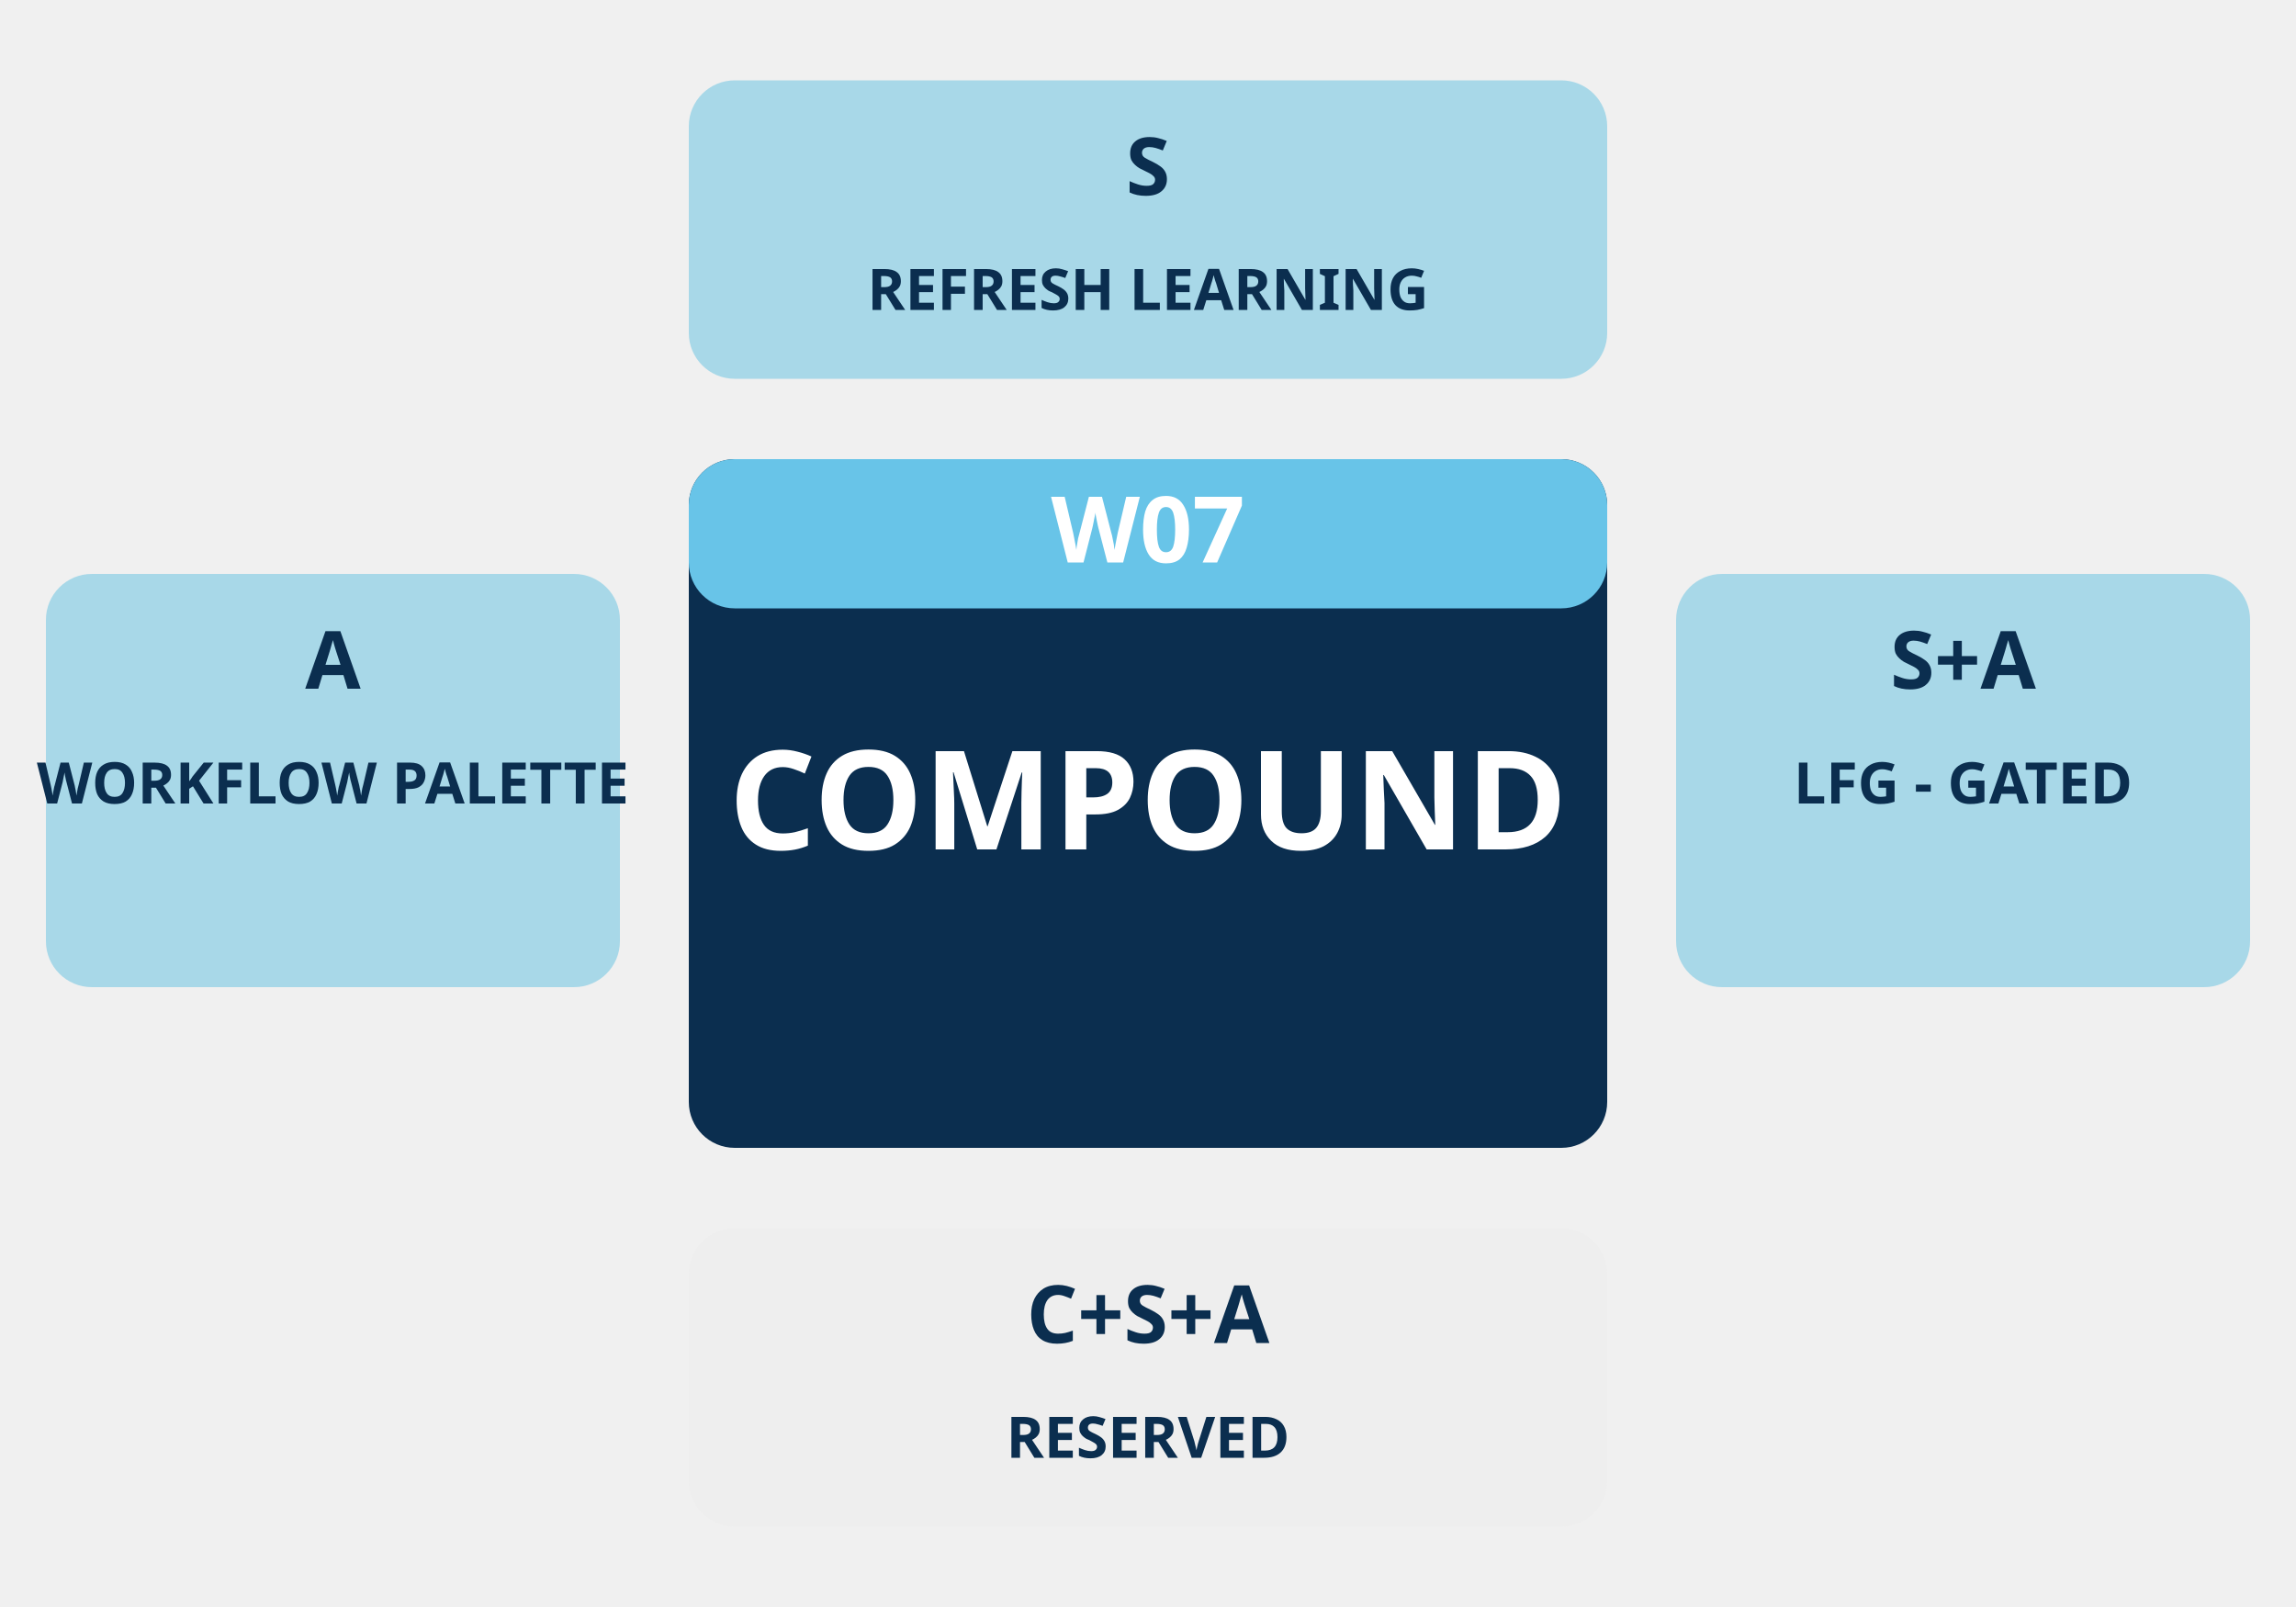
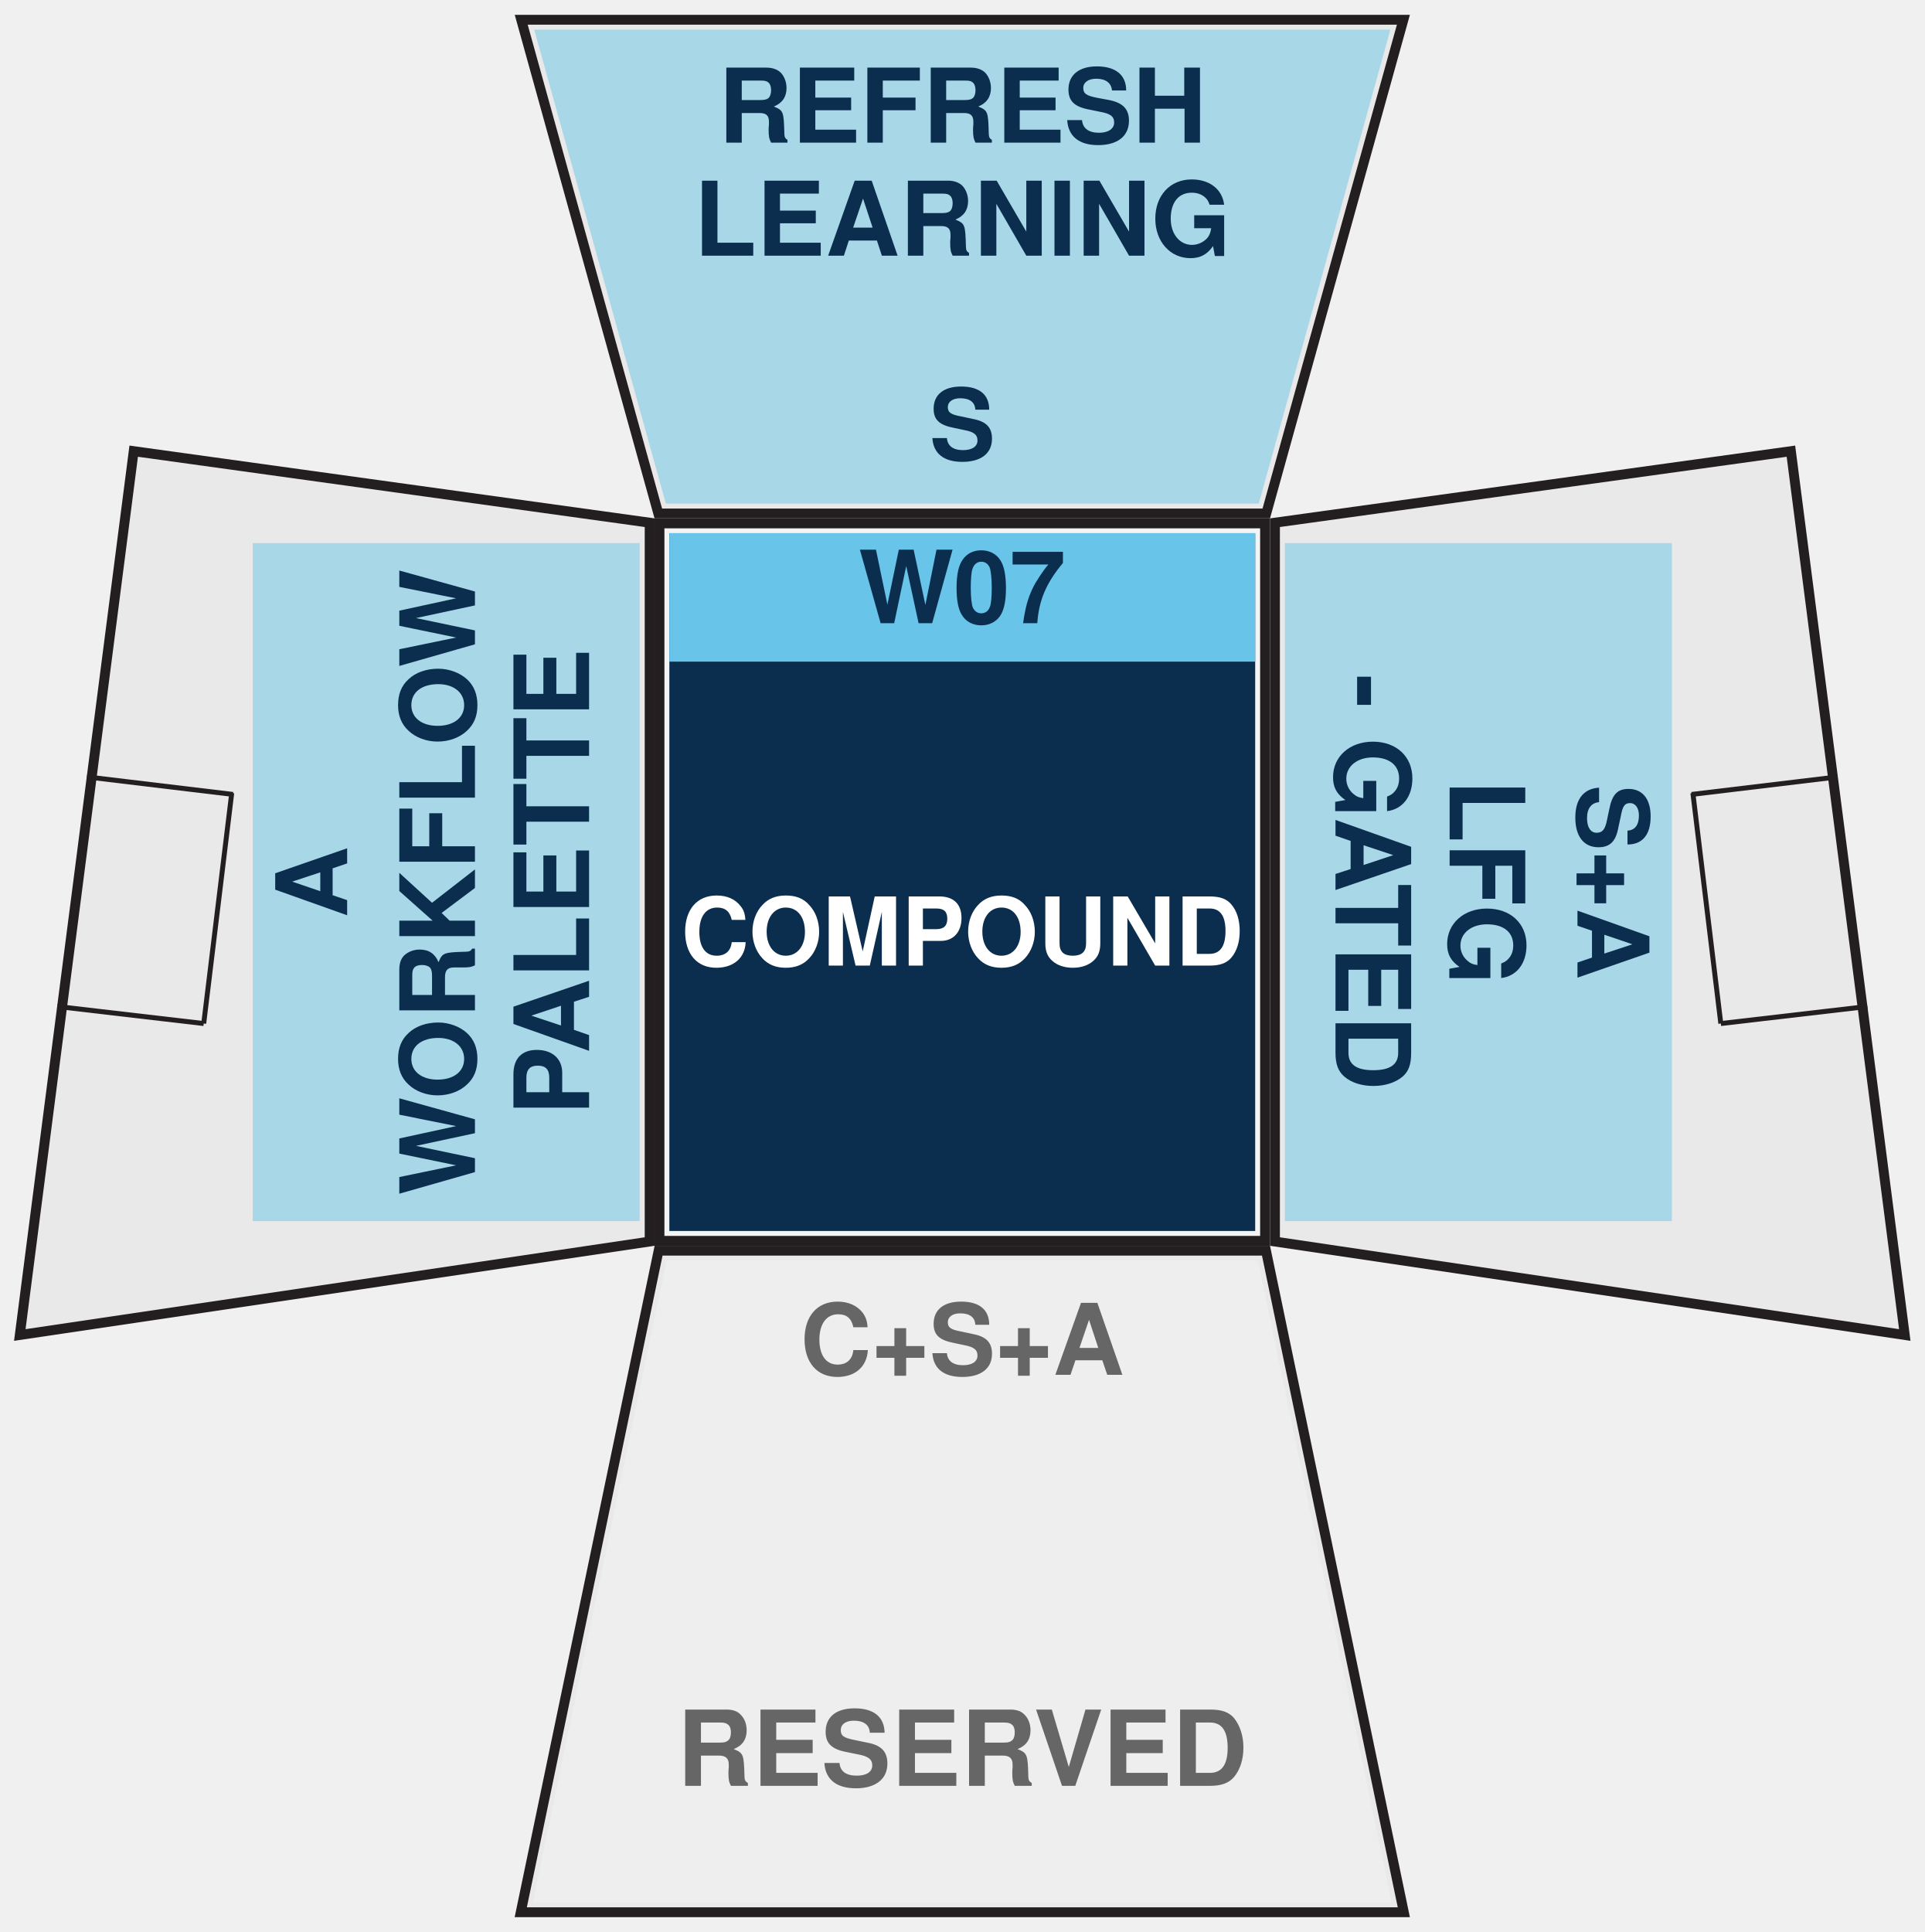
- <svg xmlns="http://www.w3.org/2000/svg" width="200" height="140" viewBox="0 0 200 140" role="img" aria-labelledby="title desc">
-   <style>.id{font:700 8px sans-serif;fill:#fff}.name{font:700 12px sans-serif;fill:#fff}.mod{font:700 7px sans-serif;fill:#0B2E4F;text-anchor:middle}.action{font:700 5px sans-serif;fill:#0B2E4F;text-anchor:middle}</style>
-   <rect x="60" y="40" width="80" height="60" rx="4" fill="#0B2E4F" />
-   <rect x="60" y="40" width="80" height="13" rx="4" fill="#68C4E8" />
-   <text x="100" y="49" class="id" text-anchor="middle">W07</text>
-   <text x="100" y="74" class="name" text-anchor="middle">COMPOUND</text>
-   <rect x="60" y="7" width="80" height="26" rx="4" fill="#A8D8E8" />
-   <text x="100.0" y="17" class="mod">S</text>
-   <text x="100.0" y="27" class="action" textLength="75" lengthAdjust="spacingAndGlyphs">REFRESH LEARNING</text>
-   <rect x="4" y="50" width="50" height="36" rx="4" fill="#A8D8E8" />
-   <text x="29.0" y="60" class="mod">A</text>
-   <text x="29.0" y="70" class="action" textLength="45" lengthAdjust="spacingAndGlyphs">WORKFLOW PALETTE</text>
-   <rect x="146" y="50" width="50" height="36" rx="4" fill="#A8D8E8" />
-   <text x="171.0" y="60" class="mod">S+A</text>
-   <text x="171.0" y="70" class="action" textLength="45" lengthAdjust="spacingAndGlyphs">LFG - GATED</text>
-   <rect x="60" y="107" width="80" height="26" rx="4" fill="#EEEEEE" />
-   <text x="100.0" y="117" class="mod">C+S+A</text>
-   <text x="100.0" y="127" class="action" textLength="75" lengthAdjust="spacingAndGlyphs">RESERVED</text>
+ <svg xmlns="http://www.w3.org/2000/svg" width="97.387pt" height="97.762pt" viewBox="19.836 471.09 97.387 97.762" role="img" aria-labelledby="title desc">
+   <path fill-rule="nonzero" fill="rgb(95.686%, 95.609%, 95.628%)" fill-opacity="1" d="M 53.207 533.879 L 83.852 533.879 L 83.852 497.57 L 53.207 497.57 Z M 53.207 533.879 " />
+   <path fill-rule="nonzero" fill="rgb(13.73%, 12.16%, 12.549%)" fill-opacity="1" d="M 84.102 497.32 L 52.957 497.32 L 52.957 534.129 L 84.102 534.129 Z M 83.602 533.629 L 53.457 533.629 L 53.457 497.824 L 83.602 497.824 Z M 83.602 533.629 " />
+   <path fill-rule="nonzero" fill="rgb(91.364%, 91.206%, 91.246%)" fill-opacity="1" d="M 84.352 533.914 L 84.352 497.539 L 110.461 493.922 L 116.223 538.641 Z M 84.352 533.914 " />
+   <path fill-rule="nonzero" fill="rgb(13.73%, 12.16%, 12.549%)" fill-opacity="1" d="M 110.676 493.637 L 84.102 497.32 L 84.102 534.129 L 116.512 538.938 Z M 110.246 494.203 L 115.934 538.348 L 84.602 533.699 L 84.602 497.758 " />
+   <path fill-rule="nonzero" fill="rgb(91.364%, 91.206%, 91.246%)" fill-opacity="1" d="M 53.148 497.074 L 46.211 472.09 L 90.852 472.09 L 83.914 497.074 Z M 53.148 497.074 " />
+   <path fill-rule="nonzero" fill="rgb(13.73%, 12.16%, 12.549%)" fill-opacity="1" d="M 91.18 471.84 L 45.883 471.84 L 52.957 497.32 L 84.102 497.32 Z M 90.523 472.34 L 83.723 496.824 L 53.34 496.824 L 46.539 472.34 " />
+   <path fill-rule="nonzero" fill="rgb(91.364%, 91.206%, 91.246%)" fill-opacity="1" d="M 46.188 567.852 L 53.16 534.379 L 83.898 534.379 L 90.871 567.852 Z M 46.188 567.852 " />
+   <path fill-rule="nonzero" fill="rgb(13.73%, 12.16%, 12.549%)" fill-opacity="1" d="M 84.102 534.129 L 52.961 534.129 L 45.879 568.102 L 91.18 568.102 Z M 83.695 534.625 L 90.566 567.602 L 46.496 567.602 L 53.363 534.625 " />
+   <path fill="none" stroke-width="2.5" stroke-linecap="butt" stroke-linejoin="miter" stroke="rgb(13.73%, 12.16%, 12.549%)" stroke-opacity="1" stroke-miterlimit="10" d="M 1129.575 3313.239 L 1055.657 3304.361 " transform="matrix(0.0998785, 0, 0, -0.0998785, 0, 841.3237)" />
+   <path fill="none" stroke-width="2.5" stroke-linecap="butt" stroke-linejoin="miter" stroke="rgb(13.73%, 12.16%, 12.549%)" stroke-opacity="1" stroke-miterlimit="10" d="M 1144.633 3196.925 L 1070.441 3188.282 " transform="matrix(0.0998785, 0, 0, -0.0998785, 0, 841.3237)" />
+   <path fill="none" stroke-width="2.5" stroke-linecap="butt" stroke-linejoin="miter" stroke="rgb(13.73%, 12.16%, 12.549%)" stroke-opacity="1" stroke-miterlimit="10" d="M 1070.441 3188.282 L 1056.283 3305.065 " transform="matrix(0.0998785, 0, 0, -0.0998785, 0, 841.3237)" />
+   <path fill-rule="nonzero" fill="rgb(91.364%, 91.206%, 91.246%)" fill-opacity="1" d="M 26.602 493.918 L 52.707 497.539 L 52.707 533.91 L 20.836 538.641 Z M 26.602 493.918 " />
+   <path fill-rule="nonzero" fill="rgb(13.73%, 12.16%, 12.549%)" fill-opacity="1" d="M 26.387 493.637 L 20.547 538.938 L 52.957 534.129 L 52.957 497.32 Z M 26.816 494.203 L 52.461 497.758 L 52.461 533.699 L 21.129 538.348 " />
+   <path fill="none" stroke-width="2.5" stroke-linecap="butt" stroke-linejoin="miter" stroke="rgb(13.73%, 12.16%, 12.549%)" stroke-opacity="1" stroke-miterlimit="10" d="M 242.678 3313.239 L 316.635 3304.361 " transform="matrix(0.0998785, 0, 0, -0.0998785, 0, 841.3237)" />
+   <path fill="none" stroke-width="2.5" stroke-linecap="butt" stroke-linejoin="miter" stroke="rgb(13.73%, 12.16%, 12.549%)" stroke-opacity="1" stroke-miterlimit="10" d="M 227.659 3196.925 L 301.812 3188.282 " transform="matrix(0.0998785, 0, 0, -0.0998785, 0, 841.3237)" />
+   <path fill="none" stroke-width="2.5" stroke-linecap="butt" stroke-linejoin="miter" stroke="rgb(13.73%, 12.16%, 12.549%)" stroke-opacity="1" stroke-miterlimit="10" d="M 301.812 3188.282 L 316.009 3305.065 " transform="matrix(0.0998785, 0, 0, -0.0998785, 0, 841.3237)" />
+   <g transform="translate(0 841.89) scale(1 -1)">
+     <rect x="53.707" y="308.511" width="29.645" height="35.309" fill="#0B2E4F" />
+     <rect x="53.707" y="337.32" width="29.645" height="6.5" fill="#68C4E8" />
+     <text transform="translate(68.5293 339.2666) scale(1 -1)" text-anchor="middle" font-family="Helvetica,Arial,sans-serif" font-weight="700" font-size="5.10" fill="#0B2E4F">W07</text>
+     <text transform="translate(68.5293 321.939) scale(1 -1)" text-anchor="middle" font-family="Helvetica,Arial,sans-serif" font-weight="700" font-size="4.80" fill="#FFFFFF">COMPOUND</text>
+     <rect x="84.852" y="309.011" width="19.586" height="34.309" fill="#A8D8E8" />
+     <g transform="translate(94.64452 326.1654)">
+       <g transform="rotate(-90)">
+         <text transform="translate(0 5.015457) scale(1 -1)" text-anchor="middle" font-family="Helvetica,Arial,sans-serif" font-weight="700" font-size="5.00" fill="#0B2E4F">S+A</text>
+         <text transform="translate(0 -1.453875) scale(1 -1)" text-anchor="middle" font-family="Helvetica,Arial,sans-serif" font-weight="700" font-size="5.25" fill="#0B2E4F">LFG</text>
+         <text transform="translate(0 -7.228875) scale(1 -1)" text-anchor="middle" font-family="Helvetica,Arial,sans-serif" font-weight="700" font-size="5.25" fill="#0B2E4F">- GATED</text>
+       </g>
+     </g>
+     <path d="M 53.529 345.316 L 46.869 369.3 L 90.194 369.3 L 83.534 345.316 Z" fill="#A8D8E8" />
+     <text transform="translate(68.5293 347.5383) scale(1 -1)" text-anchor="middle" font-family="Helvetica,Arial,sans-serif" font-weight="700" font-size="5.00" fill="#0B2E4F">S</text>
+     <text transform="translate(68.53125 363.5816) scale(1 -1)" text-anchor="middle" font-family="Helvetica,Arial,sans-serif" font-weight="700" font-size="5.20" fill="#0B2E4F">REFRESH</text>
+     <text transform="translate(68.53125 357.8616) scale(1 -1)" text-anchor="middle" font-family="Helvetica,Arial,sans-serif" font-weight="700" font-size="5.20" fill="#0B2E4F">LEARNING</text>
+     <path d="M 46.802 274.538 L 53.567 307.011 L 83.492 307.011 L 90.256 274.538 Z" fill="#EEEEEE" />
+     <text transform="translate(68.5293 301.2336) scale(1 -1)" text-anchor="middle" font-family="Helvetica,Arial,sans-serif" font-weight="700" font-size="5.00" fill="#666666">C+S+A</text>
+     <text transform="translate(68.5293 280.4343) scale(1 -1)" text-anchor="middle" font-family="Helvetica,Arial,sans-serif" font-weight="700" font-size="5.30" fill="#666666">RESERVED</text>
+     <rect x="32.625" y="309.011" width="19.582" height="34.309" fill="#A8D8E8" />
+     <g transform="translate(42.41601 326.1654)">
+       <g transform="rotate(90)">
+         <text transform="translate(0 5.013519) scale(1 -1)" text-anchor="middle" font-family="Helvetica,Arial,sans-serif" font-weight="700" font-size="5.00" fill="#0B2E4F">A</text>
+         <text transform="translate(0 -1.453875) scale(1 -1)" text-anchor="middle" font-family="Helvetica,Arial,sans-serif" font-weight="700" font-size="5.25" fill="#0B2E4F">WORKFLOW</text>
+         <text transform="translate(0 -7.228875) scale(1 -1)" text-anchor="middle" font-family="Helvetica,Arial,sans-serif" font-weight="700" font-size="5.25" fill="#0B2E4F">PALETTE</text>
+       </g>
+     </g>
+   </g>
</svg>
